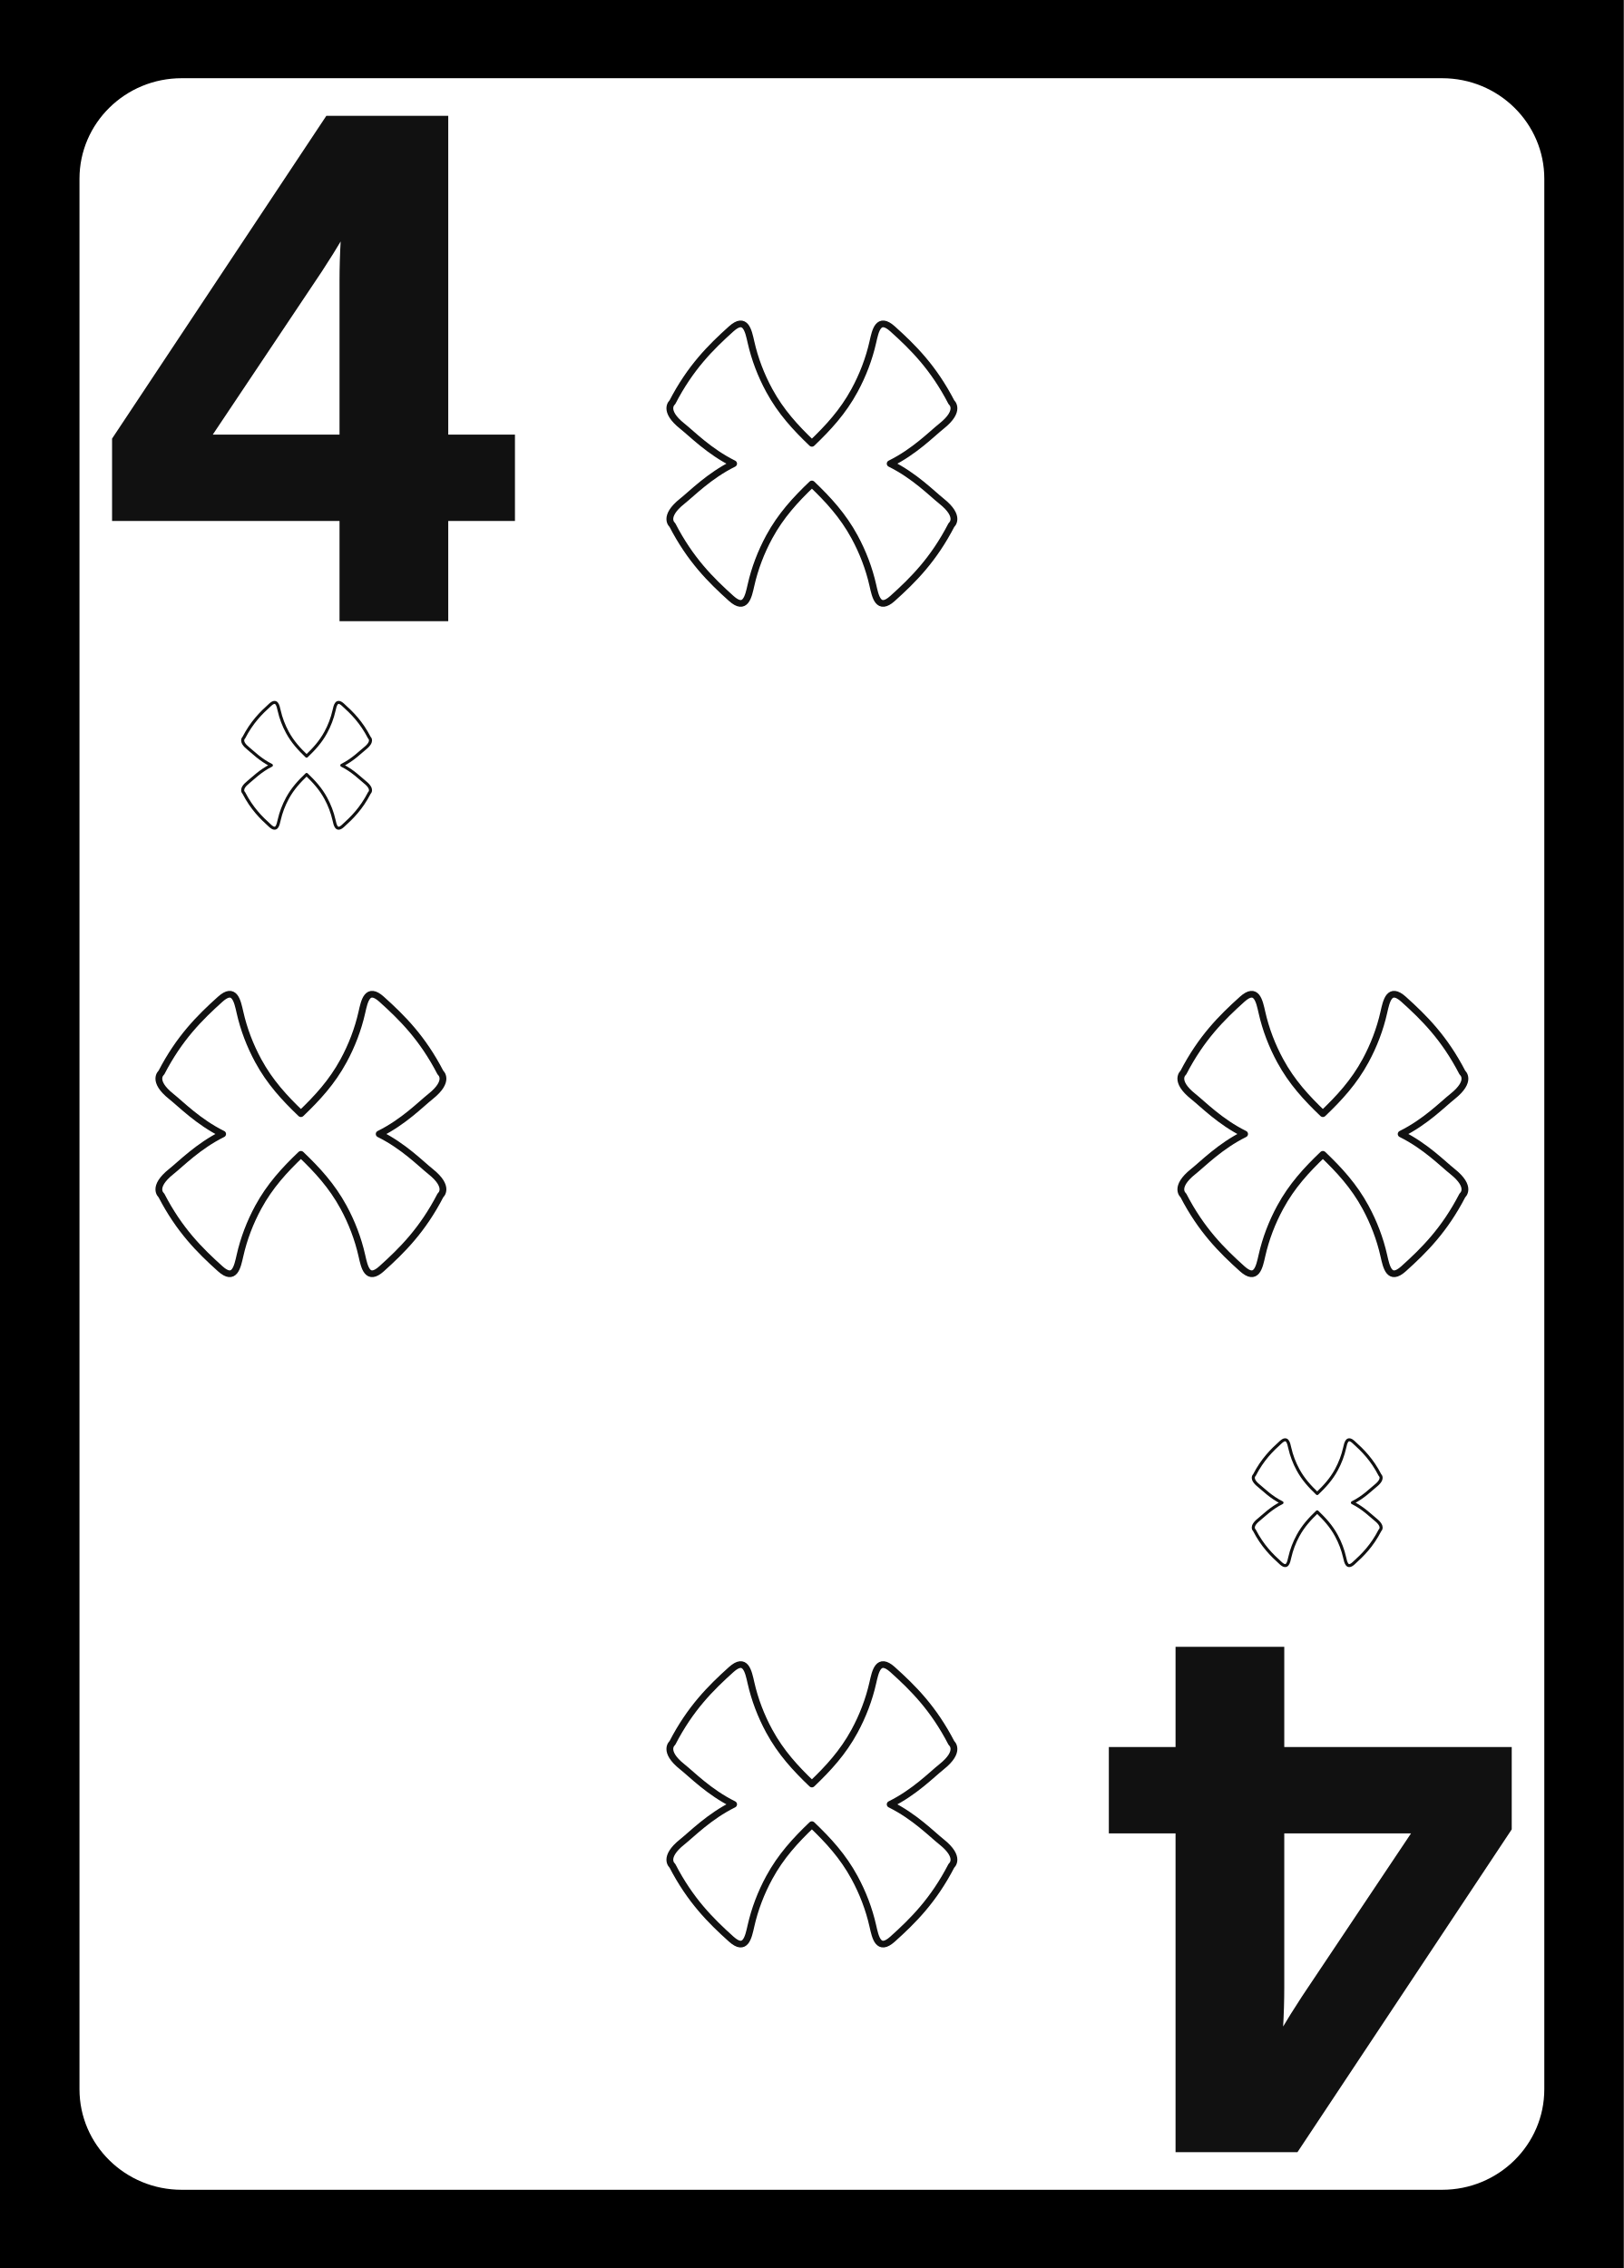
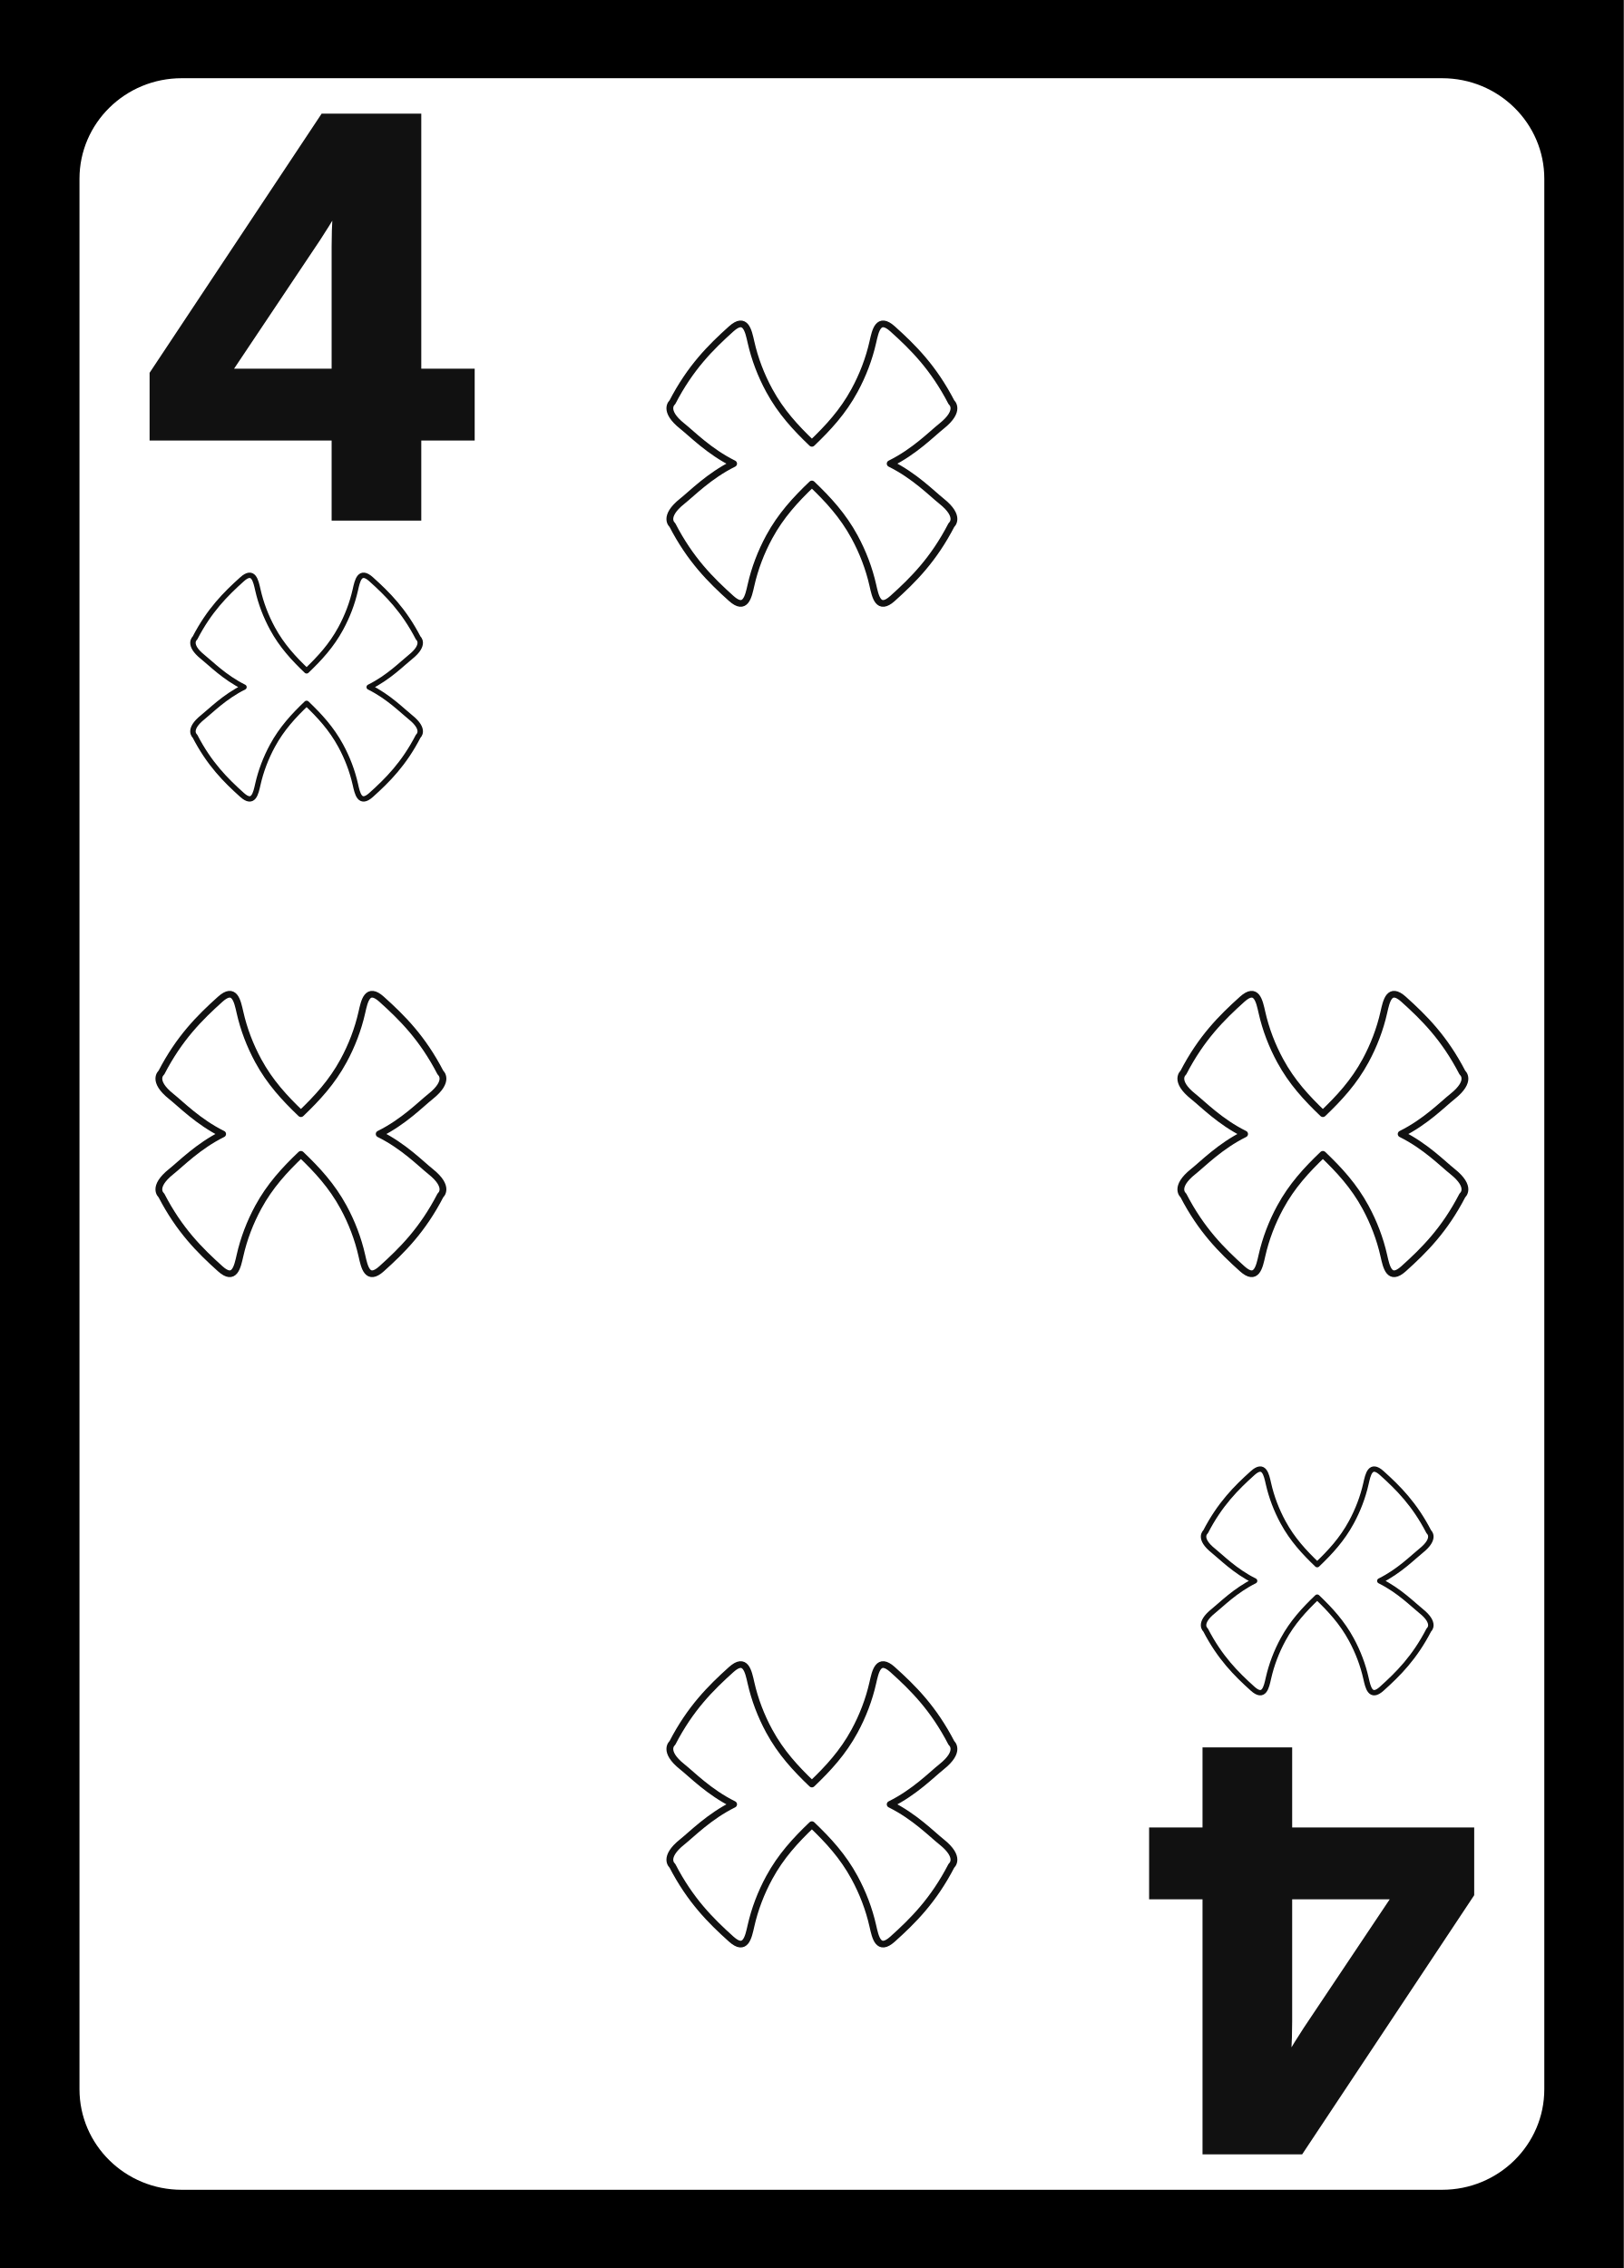
<svg xmlns="http://www.w3.org/2000/svg" width="63mm" height="88mm" viewBox="0 0 286 406" preserveAspectRatio="none" role="img" aria-labelledby="title">
  <rect width="286" height="406" fill="#000" />
  <rect x="14" y="14" width="258" height="378" rx="18" fill="white" />
  <rect x="14" y="14" width="258" height="378" rx="18" fill="#111" fill-opacity="0" />
-   <text x="19" y="110" font-family="Arial,Helvetica,sans-serif" font-size="128" font-weight="700" fill="#111" stroke="#111" stroke-width="2.4" paint-order="stroke fill">4</text>
+   <text x="26" y="92" font-family="Arial,Helvetica,sans-serif" font-size="102.4" font-weight="700" fill="#111" stroke="#111" stroke-width="2.4" paint-order="stroke fill">4</text>
  <g class="corner-suit-icon">
-     <g transform="translate(54 137) rotate(0) scale(0.18)">
+     <g transform="translate(54 123) rotate(0) scale(0.32)">
      <path d="M57.054 16.77C52.774 13.309 45.259 5.435 34.469 -0C45.259 -5.442 52.774 -13.309 57.054 -16.77C65.849 -23.886 61.448 -27.441 61.448 -27.441C53.538 -42.988 44.573 -52.049 35.509 -60.331C29.24 -66.052 27.966 -59.501 26.834 -54.402C25.157 -46.857 22.412 -39.57 18.775 -32.769C13.674 -23.214 7.207 -16.098 0.004 -9.097C-7.207 -16.098 -13.674 -23.214 -18.775 -32.769C-22.405 -39.57 -25.157 -46.857 -26.827 -54.402C-27.966 -59.501 -29.24 -66.052 -35.509 -60.331C-44.573 -52.049 -53.538 -42.988 -61.448 -27.441C-61.448 -27.441 -65.849 -23.886 -57.054 -16.77C-52.767 -13.309 -45.252 -5.442 -34.469 -0C-45.252 5.435 -52.767 13.309 -57.054 16.77C-65.849 23.879 -61.448 27.433 -61.448 27.433C-53.538 42.988 -44.573 52.049 -35.509 60.331C-29.24 66.052 -27.966 59.501 -26.827 54.402C-25.157 46.857 -22.405 39.569 -18.775 32.761C-13.674 23.214 -7.207 16.091 0.004 9.097C7.207 16.091 13.674 23.214 18.775 32.761C22.412 39.569 25.157 46.857 26.834 54.402C27.966 59.501 29.24 66.052 35.509 60.331C44.573 52.049 53.538 42.988 61.448 27.433C61.448 27.433 65.849 23.879 57.054 16.77Z" fill="#fff" stroke="#111" stroke-width="3" stroke-linejoin="round" />
    </g>
  </g>
  <g transform="translate(286 406) rotate(180)">
-     <text x="19" y="110" font-family="Arial,Helvetica,sans-serif" font-size="128" font-weight="700" fill="#111" stroke="#111" stroke-width="2.4" paint-order="stroke fill">4</text>
+     <text x="26" y="92" font-family="Arial,Helvetica,sans-serif" font-size="102.4" font-weight="700" fill="#111" stroke="#111" stroke-width="2.4" paint-order="stroke fill">4</text>
    <g class="corner-suit-icon">
-       <g transform="translate(54 137) rotate(0) scale(0.18)">
+       <g transform="translate(54 123) rotate(0) scale(0.32)">
        <path d="M57.054 16.77C52.774 13.309 45.259 5.435 34.469 -0C45.259 -5.442 52.774 -13.309 57.054 -16.77C65.849 -23.886 61.448 -27.441 61.448 -27.441C53.538 -42.988 44.573 -52.049 35.509 -60.331C29.24 -66.052 27.966 -59.501 26.834 -54.402C25.157 -46.857 22.412 -39.57 18.775 -32.769C13.674 -23.214 7.207 -16.098 0.004 -9.097C-7.207 -16.098 -13.674 -23.214 -18.775 -32.769C-22.405 -39.57 -25.157 -46.857 -26.827 -54.402C-27.966 -59.501 -29.24 -66.052 -35.509 -60.331C-44.573 -52.049 -53.538 -42.988 -61.448 -27.441C-61.448 -27.441 -65.849 -23.886 -57.054 -16.77C-52.767 -13.309 -45.252 -5.442 -34.469 -0C-45.252 5.435 -52.767 13.309 -57.054 16.77C-65.849 23.879 -61.448 27.433 -61.448 27.433C-53.538 42.988 -44.573 52.049 -35.509 60.331C-29.24 66.052 -27.966 59.501 -26.827 54.402C-25.157 46.857 -22.405 39.569 -18.775 32.761C-13.674 23.214 -7.207 16.091 0.004 9.097C7.207 16.091 13.674 23.214 18.775 32.761C22.412 39.569 25.157 46.857 26.834 54.402C27.966 59.501 29.24 66.052 35.509 60.331C44.573 52.049 53.538 42.988 61.448 27.433C61.448 27.433 65.849 23.879 57.054 16.77Z" fill="#fff" stroke="#111" stroke-width="3" stroke-linejoin="round" />
      </g>
    </g>
  </g>
  <g transform="translate(143 83) rotate(0) scale(0.4)">
    <path d="M57.054 16.77C52.774 13.309 45.259 5.435 34.469 -0C45.259 -5.442 52.774 -13.309 57.054 -16.77C65.849 -23.886 61.448 -27.441 61.448 -27.441C53.538 -42.988 44.573 -52.049 35.509 -60.331C29.24 -66.052 27.966 -59.501 26.834 -54.402C25.157 -46.857 22.412 -39.57 18.775 -32.769C13.674 -23.214 7.207 -16.098 0.004 -9.097C-7.207 -16.098 -13.674 -23.214 -18.775 -32.769C-22.405 -39.57 -25.157 -46.857 -26.827 -54.402C-27.966 -59.501 -29.24 -66.052 -35.509 -60.331C-44.573 -52.049 -53.538 -42.988 -61.448 -27.441C-61.448 -27.441 -65.849 -23.886 -57.054 -16.77C-52.767 -13.309 -45.252 -5.442 -34.469 -0C-45.252 5.435 -52.767 13.309 -57.054 16.77C-65.849 23.879 -61.448 27.433 -61.448 27.433C-53.538 42.988 -44.573 52.049 -35.509 60.331C-29.24 66.052 -27.966 59.501 -26.827 54.402C-25.157 46.857 -22.405 39.569 -18.775 32.761C-13.674 23.214 -7.207 16.091 0.004 9.097C7.207 16.091 13.674 23.214 18.775 32.761C22.412 39.569 25.157 46.857 26.834 54.402C27.966 59.501 29.24 66.052 35.509 60.331C44.573 52.049 53.538 42.988 61.448 27.433C61.448 27.433 65.849 23.879 57.054 16.77Z" fill="#fff" stroke="#111" stroke-width="3" stroke-linejoin="round" />
  </g>
  <g transform="translate(143 323) rotate(180) scale(0.4)">
    <path d="M57.054 16.77C52.774 13.309 45.259 5.435 34.469 -0C45.259 -5.442 52.774 -13.309 57.054 -16.77C65.849 -23.886 61.448 -27.441 61.448 -27.441C53.538 -42.988 44.573 -52.049 35.509 -60.331C29.24 -66.052 27.966 -59.501 26.834 -54.402C25.157 -46.857 22.412 -39.57 18.775 -32.769C13.674 -23.214 7.207 -16.098 0.004 -9.097C-7.207 -16.098 -13.674 -23.214 -18.775 -32.769C-22.405 -39.57 -25.157 -46.857 -26.827 -54.402C-27.966 -59.501 -29.24 -66.052 -35.509 -60.331C-44.573 -52.049 -53.538 -42.988 -61.448 -27.441C-61.448 -27.441 -65.849 -23.886 -57.054 -16.77C-52.767 -13.309 -45.252 -5.442 -34.469 -0C-45.252 5.435 -52.767 13.309 -57.054 16.77C-65.849 23.879 -61.448 27.433 -61.448 27.433C-53.538 42.988 -44.573 52.049 -35.509 60.331C-29.24 66.052 -27.966 59.501 -26.827 54.402C-25.157 46.857 -22.405 39.569 -18.775 32.761C-13.674 23.214 -7.207 16.091 0.004 9.097C7.207 16.091 13.674 23.214 18.775 32.761C22.412 39.569 25.157 46.857 26.834 54.402C27.966 59.501 29.24 66.052 35.509 60.331C44.573 52.049 53.538 42.988 61.448 27.433C61.448 27.433 65.849 23.879 57.054 16.77Z" fill="#fff" stroke="#111" stroke-width="3" stroke-linejoin="round" />
  </g>
  <g transform="translate(53 203) rotate(0) scale(0.4)">
    <path d="M57.054 16.77C52.774 13.309 45.259 5.435 34.469 -0C45.259 -5.442 52.774 -13.309 57.054 -16.77C65.849 -23.886 61.448 -27.441 61.448 -27.441C53.538 -42.988 44.573 -52.049 35.509 -60.331C29.24 -66.052 27.966 -59.501 26.834 -54.402C25.157 -46.857 22.412 -39.57 18.775 -32.769C13.674 -23.214 7.207 -16.098 0.004 -9.097C-7.207 -16.098 -13.674 -23.214 -18.775 -32.769C-22.405 -39.57 -25.157 -46.857 -26.827 -54.402C-27.966 -59.501 -29.24 -66.052 -35.509 -60.331C-44.573 -52.049 -53.538 -42.988 -61.448 -27.441C-61.448 -27.441 -65.849 -23.886 -57.054 -16.77C-52.767 -13.309 -45.252 -5.442 -34.469 -0C-45.252 5.435 -52.767 13.309 -57.054 16.77C-65.849 23.879 -61.448 27.433 -61.448 27.433C-53.538 42.988 -44.573 52.049 -35.509 60.331C-29.24 66.052 -27.966 59.501 -26.827 54.402C-25.157 46.857 -22.405 39.569 -18.775 32.761C-13.674 23.214 -7.207 16.091 0.004 9.097C7.207 16.091 13.674 23.214 18.775 32.761C22.412 39.569 25.157 46.857 26.834 54.402C27.966 59.501 29.24 66.052 35.509 60.331C44.573 52.049 53.538 42.988 61.448 27.433C61.448 27.433 65.849 23.879 57.054 16.77Z" fill="#fff" stroke="#111" stroke-width="3" stroke-linejoin="round" />
  </g>
  <g transform="translate(233 203) rotate(180) scale(0.4)">
    <path d="M57.054 16.77C52.774 13.309 45.259 5.435 34.469 -0C45.259 -5.442 52.774 -13.309 57.054 -16.77C65.849 -23.886 61.448 -27.441 61.448 -27.441C53.538 -42.988 44.573 -52.049 35.509 -60.331C29.24 -66.052 27.966 -59.501 26.834 -54.402C25.157 -46.857 22.412 -39.57 18.775 -32.769C13.674 -23.214 7.207 -16.098 0.004 -9.097C-7.207 -16.098 -13.674 -23.214 -18.775 -32.769C-22.405 -39.57 -25.157 -46.857 -26.827 -54.402C-27.966 -59.501 -29.24 -66.052 -35.509 -60.331C-44.573 -52.049 -53.538 -42.988 -61.448 -27.441C-61.448 -27.441 -65.849 -23.886 -57.054 -16.77C-52.767 -13.309 -45.252 -5.442 -34.469 -0C-45.252 5.435 -52.767 13.309 -57.054 16.77C-65.849 23.879 -61.448 27.433 -61.448 27.433C-53.538 42.988 -44.573 52.049 -35.509 60.331C-29.24 66.052 -27.966 59.501 -26.827 54.402C-25.157 46.857 -22.405 39.569 -18.775 32.761C-13.674 23.214 -7.207 16.091 0.004 9.097C7.207 16.091 13.674 23.214 18.775 32.761C22.412 39.569 25.157 46.857 26.834 54.402C27.966 59.501 29.24 66.052 35.509 60.331C44.573 52.049 53.538 42.988 61.448 27.433C61.448 27.433 65.849 23.879 57.054 16.77Z" fill="#fff" stroke="#111" stroke-width="3" stroke-linejoin="round" />
  </g>
</svg>
